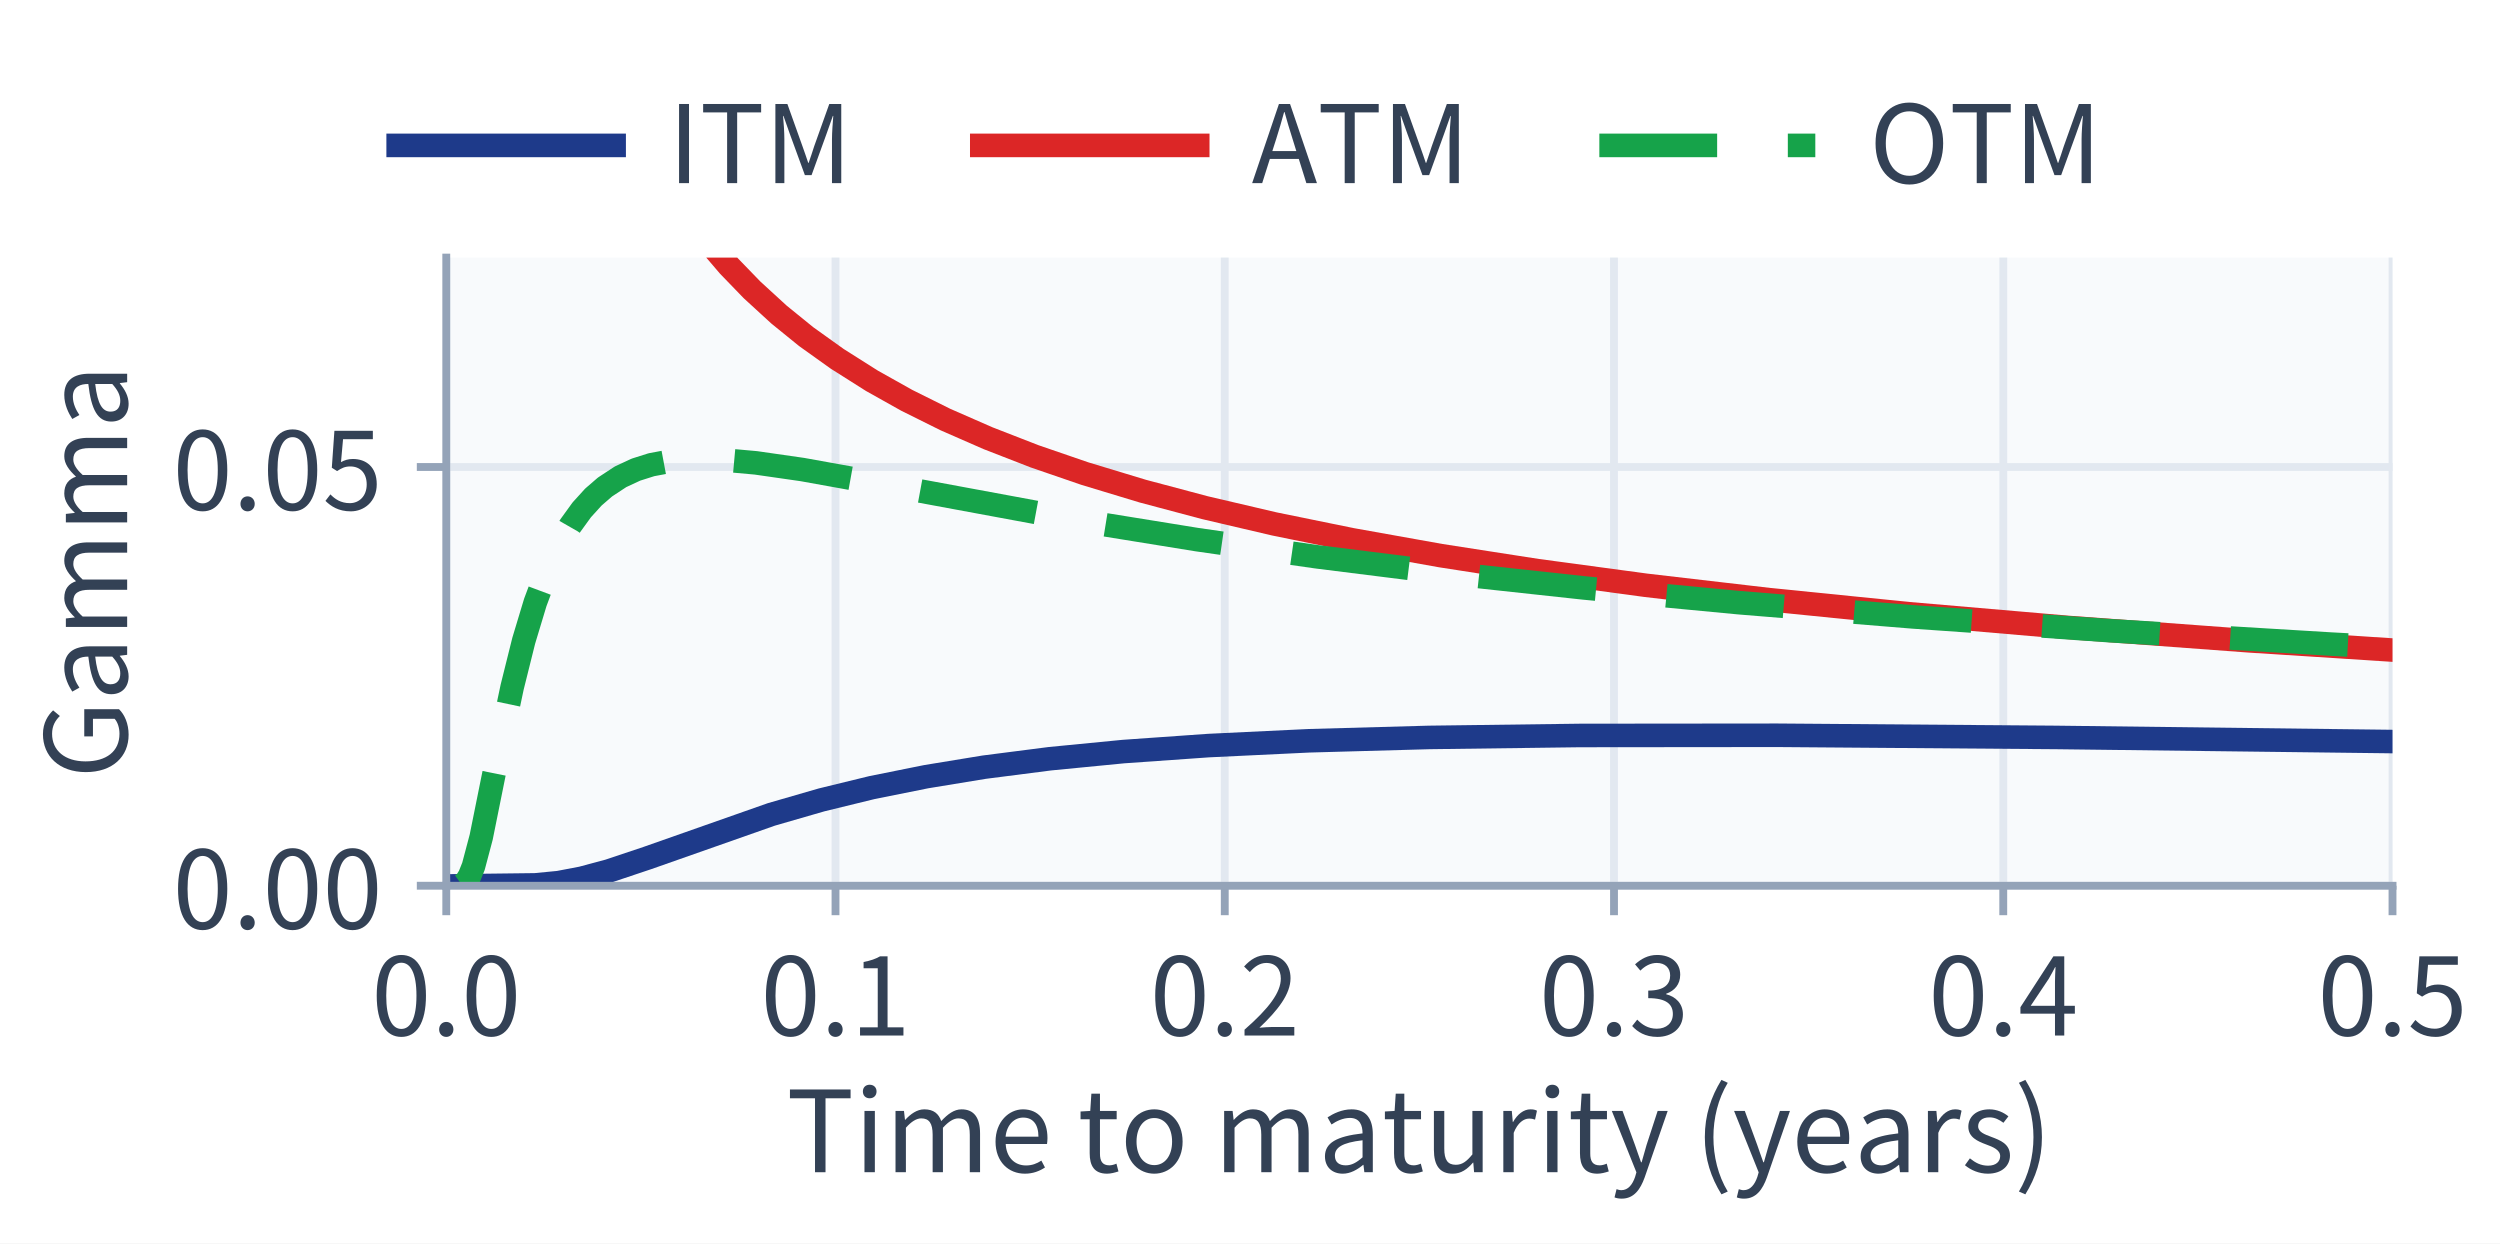
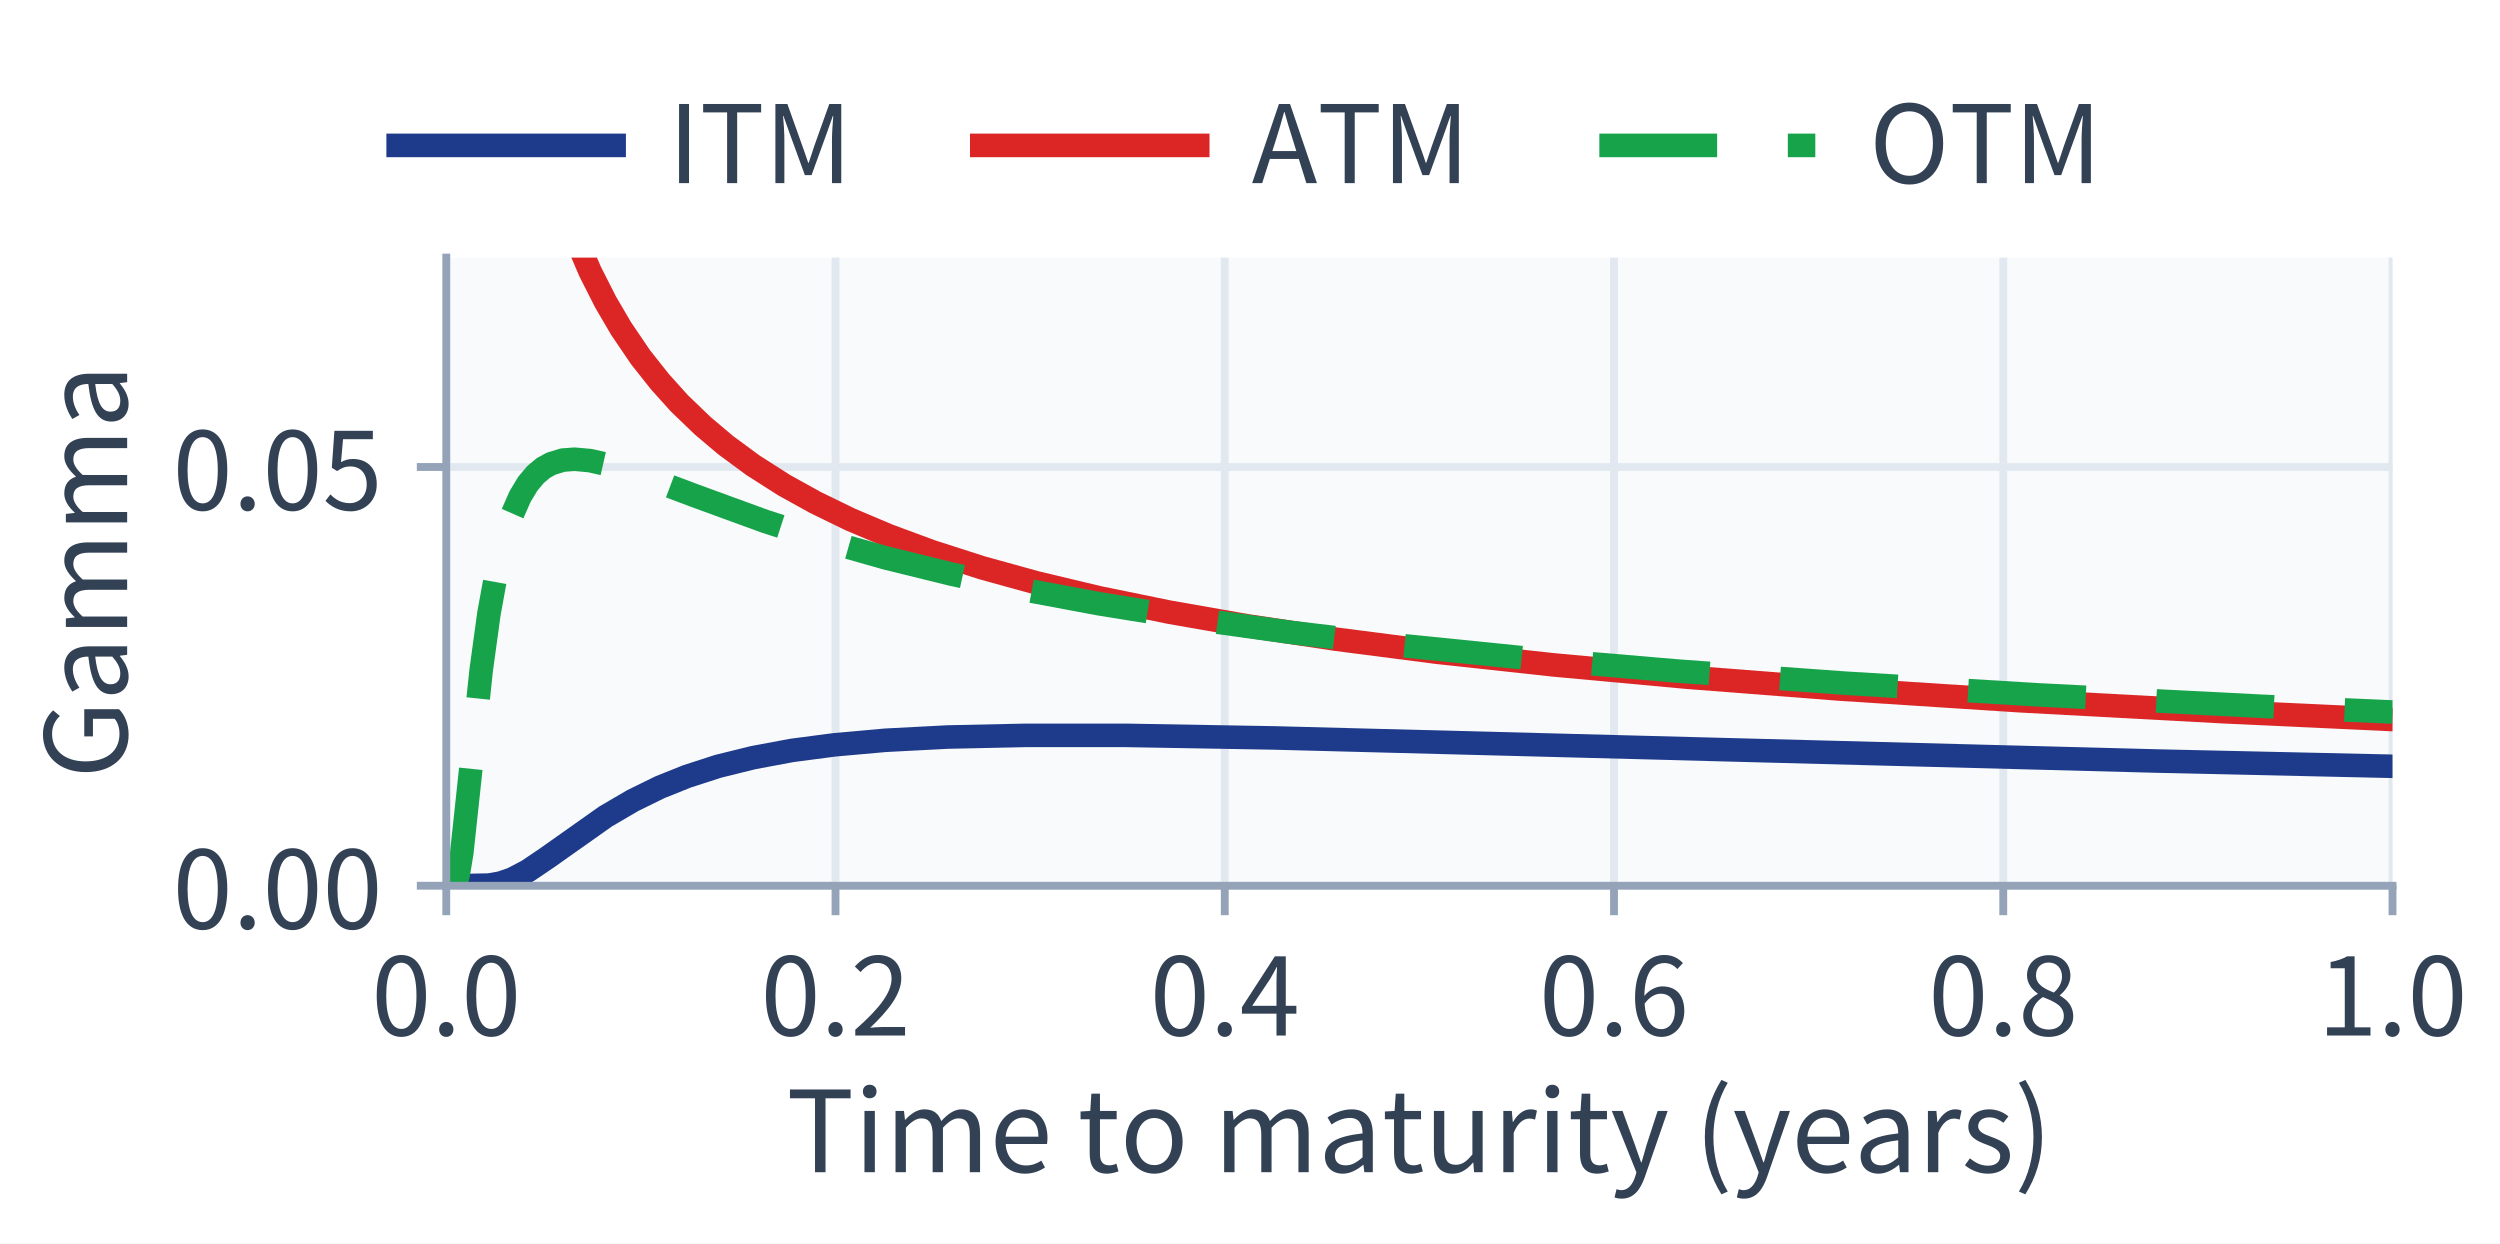
<svg xmlns="http://www.w3.org/2000/svg" xmlns:xlink="http://www.w3.org/1999/xlink" width="254.667pt" height="126.667pt" viewBox="0 0 254.667 126.667" version="1.1">
  <defs>
    <style type="text/css">*{stroke-linejoin: round; stroke-linecap: butt}</style>
  </defs>
  <g id="figure_1">
    <g id="patch_1">
      <path d="M 0 126.67  L 254.67 126.67  L 254.67 0  L 0 0  z " style="fill: #ffffff" />
    </g>
    <g id="axes_1">
      <g id="patch_2">
        <path d="M 45.46 90.23  L 243.72 90.23  L 243.72 26.24  L 45.46 26.24  z " style="fill: #f8fafc" />
      </g>
      <g id="matplotlib.axis_1">
        <g id="xtick_1">
          <g id="line2d_1">
            <path d="M 45.46 90.23  L 45.46 26.24  " clip-path="url(#p35aaa757f3)" style="fill: none; stroke: #e2e8f0; stroke-width: 0.8; stroke-linecap: square" />
          </g>
          <g id="line2d_2">
            <defs>
              <path id="mbd09afafd7" d="M 0 0  L 0 3  " style="stroke: #94a3b8; stroke-width: 0.8" />
            </defs>
            <g>
              <use xlink:href="#mbd09afafd7" x="45.46" y="90.229" style="fill: #94a3b8; stroke: #94a3b8; stroke-width: 0.8" />
            </g>
          </g>
          <g id="text_1">
            <g style="fill: #334155" transform="translate(37.82617 105.4845) scale(0.11 -0.11)">
              <defs>
                <path id="NotoSansCJKsc-Regular-30" d="M 1779 -83  C 2669 -83 3238 723 3238 2362  C 3238 3987 2669 4774 1779 4774  C 883 4774 320 3987 320 2362  C 320 723 883 -83 1779 -83  z M 1779 390  C 1248 390 883 986 883 2362  C 883 3731 1248 4314 1779 4314  C 2310 4314 2675 3731 2675 2362  C 2675 986 2310 390 1779 390  z " transform="scale(0.015625)" />
                <path id="NotoSansCJKsc-Regular-2e" d="M 890 -83  C 1120 -83 1312 96 1312 358  C 1312 627 1120 806 890 806  C 653 806 467 627 467 358  C 467 96 653 -83 890 -83  z " transform="scale(0.015625)" />
              </defs>
              <use xlink:href="#NotoSansCJKsc-Regular-30" />
              <use xlink:href="#NotoSansCJKsc-Regular-2e" transform="translate(55.49999 0)" />
              <use xlink:href="#NotoSansCJKsc-Regular-30" transform="translate(83.29997 0)" />
            </g>
          </g>
        </g>
        <g id="xtick_2">
          <g id="line2d_3">
            <path d="M 85.11 90.23  L 85.11 26.24  " clip-path="url(#p35aaa757f3)" style="fill: none; stroke: #e2e8f0; stroke-width: 0.8; stroke-linecap: square" />
          </g>
          <g id="line2d_4">
            <g>
              <use xlink:href="#mbd09afafd7" x="85.111" y="90.229" style="fill: #94a3b8; stroke: #94a3b8; stroke-width: 0.8" />
            </g>
          </g>
          <g id="text_2">
            <g style="fill: #334155" transform="translate(77.4775 105.4845) scale(0.11 -0.11)">
              <defs>
-                 <path id="NotoSansCJKsc-Regular-31" d="M 563 0  L 3136 0  L 3136 486  L 2195 486  L 2195 4691  L 1747 4691  C 1491 4544 1190 4435 774 4358  L 774 3987  L 1613 3987  L 1613 486  L 563 486  L 563 0  z " transform="scale(0.015625)" />
-               </defs>
-               <use xlink:href="#NotoSansCJKsc-Regular-30" />
-               <use xlink:href="#NotoSansCJKsc-Regular-2e" transform="translate(55.49999 0)" />
-               <use xlink:href="#NotoSansCJKsc-Regular-31" transform="translate(83.29997 0)" />
+                 <path id="NotoSansCJKsc-Regular-32" d="M 282 0  L 3232 0  L 3232 506  L 1933 506  C 1696 506 1408 480 1165 461  C 2266 1504 3008 2458 3008 3398  C 3008 4230 2477 4774 1638 4774  C 1043 4774 634 4506 256 4090  L 595 3757  C 858 4070 1184 4301 1568 4301  C 2150 4301 2432 3910 2432 3373  C 2432 2566 1754 1632 282 346  L 282 0  z " transform="scale(0.015625)" />
+               </defs>
+               <use xlink:href="#NotoSansCJKsc-Regular-30" />
+               <use xlink:href="#NotoSansCJKsc-Regular-2e" transform="translate(55.49999 0)" />
+               <use xlink:href="#NotoSansCJKsc-Regular-32" transform="translate(83.29997 0)" />
            </g>
          </g>
        </g>
        <g id="xtick_3">
          <g id="line2d_5">
            <path d="M 124.76 90.23  L 124.76 26.24  " clip-path="url(#p35aaa757f3)" style="fill: none; stroke: #e2e8f0; stroke-width: 0.8; stroke-linecap: square" />
          </g>
          <g id="line2d_6">
            <g>
              <use xlink:href="#mbd09afafd7" x="124.763" y="90.229" style="fill: #94a3b8; stroke: #94a3b8; stroke-width: 0.8" />
            </g>
          </g>
          <g id="text_3">
            <g style="fill: #334155" transform="translate(117.1288 105.4845) scale(0.11 -0.11)">
              <defs>
-                 <path id="NotoSansCJKsc-Regular-32" d="M 282 0  L 3232 0  L 3232 506  L 1933 506  C 1696 506 1408 480 1165 461  C 2266 1504 3008 2458 3008 3398  C 3008 4230 2477 4774 1638 4774  C 1043 4774 634 4506 256 4090  L 595 3757  C 858 4070 1184 4301 1568 4301  C 2150 4301 2432 3910 2432 3373  C 2432 2566 1754 1632 282 346  L 282 0  z " transform="scale(0.015625)" />
-               </defs>
-               <use xlink:href="#NotoSansCJKsc-Regular-30" />
-               <use xlink:href="#NotoSansCJKsc-Regular-2e" transform="translate(55.49999 0)" />
-               <use xlink:href="#NotoSansCJKsc-Regular-32" transform="translate(83.29997 0)" />
+                 <path id="NotoSansCJKsc-Regular-34" d="M 2176 0  L 2726 0  L 2726 1293  L 3354 1293  L 3354 1760  L 2726 1760  L 2726 4691  L 2080 4691  L 128 1677  L 128 1293  L 2176 1293  L 2176 0  z M 2176 1760  L 736 1760  L 1805 3360  C 1939 3590 2067 3827 2182 4051  L 2208 4051  C 2195 3814 2176 3430 2176 3200  L 2176 1760  z " transform="scale(0.015625)" />
+               </defs>
+               <use xlink:href="#NotoSansCJKsc-Regular-30" />
+               <use xlink:href="#NotoSansCJKsc-Regular-2e" transform="translate(55.49999 0)" />
+               <use xlink:href="#NotoSansCJKsc-Regular-34" transform="translate(83.29997 0)" />
            </g>
          </g>
        </g>
        <g id="xtick_4">
          <g id="line2d_7">
            <path d="M 164.41 90.23  L 164.41 26.24  " clip-path="url(#p35aaa757f3)" style="fill: none; stroke: #e2e8f0; stroke-width: 0.8; stroke-linecap: square" />
          </g>
          <g id="line2d_8">
            <g>
              <use xlink:href="#mbd09afafd7" x="164.414" y="90.229" style="fill: #94a3b8; stroke: #94a3b8; stroke-width: 0.8" />
            </g>
          </g>
          <g id="text_4">
            <g style="fill: #334155" transform="translate(156.7802 105.4845) scale(0.11 -0.11)">
              <defs>
-                 <path id="NotoSansCJKsc-Regular-33" d="M 1683 -83  C 2522 -83 3194 416 3194 1254  C 3194 1901 2752 2310 2202 2445  L 2202 2477  C 2701 2650 3034 3034 3034 3603  C 3034 4346 2458 4774 1664 4774  C 1126 4774 710 4538 358 4218  L 672 3846  C 941 4115 1267 4301 1645 4301  C 2138 4301 2438 4006 2438 3558  C 2438 3053 2112 2662 1139 2662  L 1139 2214  C 2227 2214 2598 1843 2598 1274  C 2598 736 2208 403 1645 403  C 1114 403 762 659 486 941  L 186 563  C 493 224 954 -83 1683 -83  z " transform="scale(0.015625)" />
-               </defs>
-               <use xlink:href="#NotoSansCJKsc-Regular-30" />
-               <use xlink:href="#NotoSansCJKsc-Regular-2e" transform="translate(55.49999 0)" />
-               <use xlink:href="#NotoSansCJKsc-Regular-33" transform="translate(83.29997 0)" />
+                 <path id="NotoSansCJKsc-Regular-36" d="M 1926 -83  C 2656 -83 3277 531 3277 1440  C 3277 2426 2765 2912 1971 2912  C 1606 2912 1197 2701 909 2349  C 934 3802 1466 4294 2118 4294  C 2400 4294 2682 4154 2861 3936  L 3194 4294  C 2931 4576 2579 4774 2093 4774  C 1184 4774 358 4077 358 2240  C 358 691 1030 -83 1926 -83  z M 922 1882  C 1229 2317 1587 2477 1875 2477  C 2445 2477 2720 2074 2720 1440  C 2720 800 2374 378 1926 378  C 1338 378 986 909 922 1882  z " transform="scale(0.015625)" />
+               </defs>
+               <use xlink:href="#NotoSansCJKsc-Regular-30" />
+               <use xlink:href="#NotoSansCJKsc-Regular-2e" transform="translate(55.49999 0)" />
+               <use xlink:href="#NotoSansCJKsc-Regular-36" transform="translate(83.29997 0)" />
            </g>
          </g>
        </g>
        <g id="xtick_5">
          <g id="line2d_9">
            <path d="M 204.07 90.23  L 204.07 26.24  " clip-path="url(#p35aaa757f3)" style="fill: none; stroke: #e2e8f0; stroke-width: 0.8; stroke-linecap: square" />
          </g>
          <g id="line2d_10">
            <g>
              <use xlink:href="#mbd09afafd7" x="204.065" y="90.229" style="fill: #94a3b8; stroke: #94a3b8; stroke-width: 0.8" />
            </g>
          </g>
          <g id="text_5">
            <g style="fill: #334155" transform="translate(196.4315 105.4845) scale(0.11 -0.11)">
              <defs>
-                 <path id="NotoSansCJKsc-Regular-34" d="M 2176 0  L 2726 0  L 2726 1293  L 3354 1293  L 3354 1760  L 2726 1760  L 2726 4691  L 2080 4691  L 128 1677  L 128 1293  L 2176 1293  L 2176 0  z M 2176 1760  L 736 1760  L 1805 3360  C 1939 3590 2067 3827 2182 4051  L 2208 4051  C 2195 3814 2176 3430 2176 3200  L 2176 1760  z " transform="scale(0.015625)" />
-               </defs>
-               <use xlink:href="#NotoSansCJKsc-Regular-30" />
-               <use xlink:href="#NotoSansCJKsc-Regular-2e" transform="translate(55.49999 0)" />
-               <use xlink:href="#NotoSansCJKsc-Regular-34" transform="translate(83.29997 0)" />
+                 <path id="NotoSansCJKsc-Regular-38" d="M 1792 -83  C 2669 -83 3258 448 3258 1126  C 3258 1773 2880 2125 2470 2362  L 2470 2394  C 2746 2611 3091 3034 3091 3526  C 3091 4250 2605 4762 1805 4762  C 1075 4762 518 4282 518 3571  C 518 3078 813 2726 1152 2490  L 1152 2464  C 723 2234 294 1792 294 1165  C 294 442 922 -83 1792 -83  z M 2112 2547  C 1555 2765 1050 3014 1050 3571  C 1050 4026 1363 4326 1798 4326  C 2298 4326 2592 3962 2592 3494  C 2592 3149 2426 2829 2112 2547  z M 1798 352  C 1235 352 813 717 813 1216  C 813 1664 1082 2035 1459 2278  C 2125 2010 2701 1779 2701 1146  C 2701 678 2342 352 1798 352  z " transform="scale(0.015625)" />
+               </defs>
+               <use xlink:href="#NotoSansCJKsc-Regular-30" />
+               <use xlink:href="#NotoSansCJKsc-Regular-2e" transform="translate(55.49999 0)" />
+               <use xlink:href="#NotoSansCJKsc-Regular-38" transform="translate(83.29997 0)" />
            </g>
          </g>
        </g>
        <g id="xtick_6">
          <g id="line2d_11">
            <path d="M 243.72 90.23  L 243.72 26.24  " clip-path="url(#p35aaa757f3)" style="fill: none; stroke: #e2e8f0; stroke-width: 0.8; stroke-linecap: square" />
          </g>
          <g id="line2d_12">
            <g>
              <use xlink:href="#mbd09afafd7" x="243.717" y="90.229" style="fill: #94a3b8; stroke: #94a3b8; stroke-width: 0.8" />
            </g>
          </g>
          <g id="text_6">
            <g style="fill: #334155" transform="translate(236.0828 105.4845) scale(0.11 -0.11)">
              <defs>
-                 <path id="NotoSansCJKsc-Regular-35" d="M 1677 -83  C 2464 -83 3213 499 3213 1523  C 3213 2560 2573 3021 1798 3021  C 1517 3021 1306 2950 1094 2835  L 1216 4192  L 2982 4192  L 2982 4691  L 704 4691  L 550 2502  L 864 2304  C 1133 2483 1331 2579 1645 2579  C 2234 2579 2618 2182 2618 1510  C 2618 826 2176 403 1619 403  C 1075 403 730 653 467 922  L 173 538  C 493 224 941 -83 1677 -83  z " transform="scale(0.015625)" />
-               </defs>
-               <use xlink:href="#NotoSansCJKsc-Regular-30" />
-               <use xlink:href="#NotoSansCJKsc-Regular-2e" transform="translate(55.49999 0)" />
-               <use xlink:href="#NotoSansCJKsc-Regular-35" transform="translate(83.29997 0)" />
+                 <path id="NotoSansCJKsc-Regular-31" d="M 563 0  L 3136 0  L 3136 486  L 2195 486  L 2195 4691  L 1747 4691  C 1491 4544 1190 4435 774 4358  L 774 3987  L 1613 3987  L 1613 486  L 563 486  L 563 0  z " transform="scale(0.015625)" />
+               </defs>
+               <use xlink:href="#NotoSansCJKsc-Regular-31" />
+               <use xlink:href="#NotoSansCJKsc-Regular-2e" transform="translate(55.49999 0)" />
+               <use xlink:href="#NotoSansCJKsc-Regular-30" transform="translate(83.29997 0)" />
            </g>
          </g>
        </g>
        <g id="text_7">
          <g style="fill: #334155" transform="translate(80.11376 119.4108) scale(0.115 -0.115)">
            <defs>
              <path id="NotoSansCJKsc-Regular-54" d="M 1619 0  L 2214 0  L 2214 4192  L 3635 4192  L 3635 4691  L 198 4691  L 198 4192  L 1619 4192  L 1619 0  z " transform="scale(0.015625)" />
              <path id="NotoSansCJKsc-Regular-69" d="M 589 0  L 1178 0  L 1178 3475  L 589 3475  L 589 0  z M 883 4192  C 1114 4192 1274 4346 1274 4582  C 1274 4806 1114 4960 883 4960  C 653 4960 499 4806 499 4582  C 499 4346 653 4192 883 4192  z " transform="scale(0.015625)" />
              <path id="NotoSansCJKsc-Regular-6d" d="M 589 0  L 1178 0  L 1178 2522  C 1491 2880 1786 3053 2048 3053  C 2490 3053 2694 2778 2694 2125  L 2694 0  L 3277 0  L 3277 2522  C 3603 2880 3885 3053 4154 3053  C 4595 3053 4800 2778 4800 2125  L 4800 0  L 5382 0  L 5382 2202  C 5382 3085 5043 3565 4333 3565  C 3904 3565 3546 3290 3181 2899  C 3040 3309 2758 3565 2221 3565  C 1805 3565 1446 3302 1139 2970  L 1126 2970  L 1069 3475  L 589 3475  L 589 0  z " transform="scale(0.015625)" />
              <path id="NotoSansCJKsc-Regular-65" d="M 1997 -83  C 2464 -83 2835 70 3136 269  L 2931 659  C 2669 486 2400 384 2061 384  C 1402 384 947 858 909 1600  L 3251 1600  C 3264 1690 3277 1805 3277 1933  C 3277 2925 2778 3565 1888 3565  C 1094 3565 333 2867 333 1734  C 333 589 1069 -83 1997 -83  z M 902 2016  C 973 2707 1408 3098 1901 3098  C 2445 3098 2765 2720 2765 2016  L 902 2016  z " transform="scale(0.015625)" />
              <path id="NotoSansCJKsc-Regular-20" transform="scale(0.015625)" />
              <path id="NotoSansCJKsc-Regular-74" d="M 1677 -83  C 1894 -83 2125 -19 2323 45  L 2208 486  C 2093 435 1939 390 1811 390  C 1408 390 1274 634 1274 1056  L 1274 3002  L 2221 3002  L 2221 3475  L 1274 3475  L 1274 4454  L 787 4454  L 723 3475  L 173 3443  L 173 3002  L 691 3002  L 691 1075  C 691 378 941 -83 1677 -83  z " transform="scale(0.015625)" />
              <path id="NotoSansCJKsc-Regular-6f" d="M 1939 -83  C 2790 -83 3546 582 3546 1734  C 3546 2893 2790 3565 1939 3565  C 1088 3565 333 2893 333 1734  C 333 582 1088 -83 1939 -83  z M 1939 403  C 1338 403 934 934 934 1734  C 934 2534 1338 3072 1939 3072  C 2541 3072 2950 2534 2950 1734  C 2950 934 2541 403 1939 403  z " transform="scale(0.015625)" />
              <path id="NotoSansCJKsc-Regular-61" d="M 1389 -83  C 1818 -83 2208 141 2541 416  L 2560 416  L 2611 0  L 3091 0  L 3091 2138  C 3091 3002 2739 3565 1888 3565  C 1325 3565 838 3315 525 3110  L 749 2707  C 1024 2893 1389 3078 1792 3078  C 2362 3078 2509 2650 2509 2202  C 1030 2035 378 1658 378 902  C 378 275 806 -83 1389 -83  z M 1555 390  C 1210 390 941 544 941 941  C 941 1389 1338 1677 2509 1811  L 2509 845  C 2170 544 1888 390 1555 390  z " transform="scale(0.015625)" />
              <path id="NotoSansCJKsc-Regular-75" d="M 1606 -83  C 2080 -83 2426 166 2752 544  L 2771 544  L 2816 0  L 3302 0  L 3302 3475  L 2720 3475  L 2720 1011  C 2387 602 2138 422 1779 422  C 1318 422 1126 698 1126 1344  L 1126 3475  L 538 3475  L 538 1274  C 538 384 870 -83 1606 -83  z " transform="scale(0.015625)" />
              <path id="NotoSansCJKsc-Regular-72" d="M 589 0  L 1178 0  L 1178 2234  C 1408 2822 1760 3040 2048 3040  C 2195 3040 2272 3021 2387 2982  L 2496 3488  C 2387 3546 2278 3565 2125 3565  C 1741 3565 1382 3283 1139 2842  L 1126 2842  L 1069 3475  L 589 3475  L 589 0  z " transform="scale(0.015625)" />
              <path id="NotoSansCJKsc-Regular-79" d="M 646 -1498  C 1338 -1498 1702 -973 1946 -294  L 3251 3475  L 2682 3475  L 2054 1549  C 1965 1235 1862 883 1773 563  L 1741 563  C 1619 890 1504 1242 1395 1549  L 691 3475  L 83 3475  L 1478 -6  L 1402 -269  C 1254 -698 1011 -1018 621 -1018  C 525 -1018 422 -986 352 -960  L 237 -1427  C 346 -1472 486 -1498 646 -1498  z " transform="scale(0.015625)" />
              <path id="NotoSansCJKsc-Regular-28" d="M 1530 -1254  L 1888 -1094  C 1338 -186 1075 902 1075 1990  C 1075 3072 1338 4154 1888 5069  L 1530 5235  C 941 4275 589 3245 589 1990  C 589 730 941 -301 1530 -1254  z " transform="scale(0.015625)" />
              <path id="NotoSansCJKsc-Regular-73" d="M 1498 -83  C 2317 -83 2758 384 2758 947  C 2758 1606 2208 1811 1702 2003  C 1312 2150 954 2278 954 2605  C 954 2880 1158 3110 1600 3110  C 1907 3110 2150 2976 2387 2803  L 2669 3168  C 2406 3386 2022 3565 1594 3565  C 832 3565 397 3130 397 2579  C 397 1984 922 1754 1408 1574  C 1792 1434 2202 1267 2202 915  C 2202 614 1978 371 1517 371  C 1101 371 794 538 486 787  L 205 397  C 531 122 1005 -83 1498 -83  z " transform="scale(0.015625)" />
              <path id="NotoSansCJKsc-Regular-29" d="M 634 -1254  C 1222 -301 1574 730 1574 1990  C 1574 3245 1222 4275 634 5235  L 269 5069  C 819 4154 1094 3072 1094 1990  C 1094 902 819 -186 269 -1094  L 634 -1254  z " transform="scale(0.015625)" />
            </defs>
            <use xlink:href="#NotoSansCJKsc-Regular-54" />
            <use xlink:href="#NotoSansCJKsc-Regular-69" transform="translate(59.89999 0)" />
            <use xlink:href="#NotoSansCJKsc-Regular-6d" transform="translate(87.39998 0)" />
            <use xlink:href="#NotoSansCJKsc-Regular-65" transform="translate(180 0)" />
            <use xlink:href="#NotoSansCJKsc-Regular-20" transform="translate(235.4 0)" />
            <use xlink:href="#NotoSansCJKsc-Regular-74" transform="translate(257.8 0)" />
            <use xlink:href="#NotoSansCJKsc-Regular-6f" transform="translate(295.5 0)" />
            <use xlink:href="#NotoSansCJKsc-Regular-20" transform="translate(356.0999 0)" />
            <use xlink:href="#NotoSansCJKsc-Regular-6d" transform="translate(378.4999 0)" />
            <use xlink:href="#NotoSansCJKsc-Regular-61" transform="translate(471.0999 0)" />
            <use xlink:href="#NotoSansCJKsc-Regular-74" transform="translate(527.3999 0)" />
            <use xlink:href="#NotoSansCJKsc-Regular-75" transform="translate(565.0999 0)" />
            <use xlink:href="#NotoSansCJKsc-Regular-72" transform="translate(625.7999 0)" />
            <use xlink:href="#NotoSansCJKsc-Regular-69" transform="translate(664.5999 0)" />
            <use xlink:href="#NotoSansCJKsc-Regular-74" transform="translate(692.0999 0)" />
            <use xlink:href="#NotoSansCJKsc-Regular-79" transform="translate(729.7999 0)" />
            <use xlink:href="#NotoSansCJKsc-Regular-20" transform="translate(781.8999 0)" />
            <use xlink:href="#NotoSansCJKsc-Regular-28" transform="translate(804.2999 0)" />
            <use xlink:href="#NotoSansCJKsc-Regular-79" transform="translate(838.0999 0)" />
            <use xlink:href="#NotoSansCJKsc-Regular-65" transform="translate(890.1998 0)" />
            <use xlink:href="#NotoSansCJKsc-Regular-61" transform="translate(945.5998 0)" />
            <use xlink:href="#NotoSansCJKsc-Regular-72" transform="translate(1001.9 0)" />
            <use xlink:href="#NotoSansCJKsc-Regular-73" transform="translate(1040.7 0)" />
            <use xlink:href="#NotoSansCJKsc-Regular-29" transform="translate(1087.5 0)" />
          </g>
        </g>
      </g>
      <g id="matplotlib.axis_2">
        <g id="ytick_1">
          <g id="line2d_13">
            <path d="M 45.46 90.23  L 243.72 90.23  " clip-path="url(#p35aaa757f3)" style="fill: none; stroke: #e2e8f0; stroke-width: 0.8; stroke-linecap: square" />
          </g>
          <g id="line2d_14">
            <defs>
              <path id="m0d71737831" d="M 0 0  L -3 0  " style="stroke: #94a3b8; stroke-width: 0.8" />
            </defs>
            <g>
              <use xlink:href="#m0d71737831" x="45.46" y="90.229" style="fill: #94a3b8; stroke: #94a3b8; stroke-width: 0.8" />
            </g>
          </g>
          <g id="text_8">
            <g style="fill: #334155" transform="translate(17.58734 94.60682) scale(0.11 -0.11)">
              <use xlink:href="#NotoSansCJKsc-Regular-30" />
              <use xlink:href="#NotoSansCJKsc-Regular-2e" transform="translate(55.49999 0)" />
              <use xlink:href="#NotoSansCJKsc-Regular-30" transform="translate(83.29997 0)" />
              <use xlink:href="#NotoSansCJKsc-Regular-30" transform="translate(138.8 0)" />
            </g>
          </g>
        </g>
        <g id="ytick_2">
          <g id="line2d_15">
            <path d="M 45.46 47.57  L 243.72 47.57  " clip-path="url(#p35aaa757f3)" style="fill: none; stroke: #e2e8f0; stroke-width: 0.8; stroke-linecap: square" />
          </g>
          <g id="line2d_16">
            <g>
              <use xlink:href="#m0d71737831" x="45.46" y="47.57" style="fill: #94a3b8; stroke: #94a3b8; stroke-width: 0.8" />
            </g>
          </g>
          <g id="text_9">
            <g style="fill: #334155" transform="translate(17.58734 51.94738) scale(0.11 -0.11)">
+               <defs>
+                 <path id="NotoSansCJKsc-Regular-35" d="M 1677 -83  C 2464 -83 3213 499 3213 1523  C 3213 2560 2573 3021 1798 3021  C 1517 3021 1306 2950 1094 2835  L 1216 4192  L 2982 4192  L 2982 4691  L 704 4691  L 550 2502  L 864 2304  C 1133 2483 1331 2579 1645 2579  C 2234 2579 2618 2182 2618 1510  C 2618 826 2176 403 1619 403  C 1075 403 730 653 467 922  L 173 538  C 493 224 941 -83 1677 -83  z " transform="scale(0.015625)" />
+               </defs>
              <use xlink:href="#NotoSansCJKsc-Regular-30" />
              <use xlink:href="#NotoSansCJKsc-Regular-2e" transform="translate(55.49999 0)" />
              <use xlink:href="#NotoSansCJKsc-Regular-30" transform="translate(83.29997 0)" />
              <use xlink:href="#NotoSansCJKsc-Regular-35" transform="translate(138.8 0)" />
            </g>
          </g>
        </g>
        <g id="text_10">
          <g style="fill: #334155" transform="translate(12.95312 79.31911) rotate(-90) scale(0.115 -0.115)">
            <defs>
              <path id="NotoSansCJKsc-Regular-47" d="M 2490 -83  C 3117 -83 3635 147 3936 461  L 3936 2432  L 2394 2432  L 2394 1939  L 3392 1939  L 3392 710  C 3206 538 2880 435 2547 435  C 1542 435 979 1178 979 2362  C 979 3533 1594 4256 2541 4256  C 3008 4256 3315 4058 3552 3814  L 3872 4198  C 3603 4480 3174 4774 2522 4774  C 1280 4774 371 3859 371 2342  C 371 819 1254 -83 2490 -83  z " transform="scale(0.015625)" />
            </defs>
            <use xlink:href="#NotoSansCJKsc-Regular-47" />
            <use xlink:href="#NotoSansCJKsc-Regular-61" transform="translate(68.89999 0)" />
            <use xlink:href="#NotoSansCJKsc-Regular-6d" transform="translate(125.2 0)" />
            <use xlink:href="#NotoSansCJKsc-Regular-6d" transform="translate(217.8 0)" />
            <use xlink:href="#NotoSansCJKsc-Regular-61" transform="translate(310.4 0)" />
          </g>
        </g>
      </g>
      <g id="line2d_17">
-         <path d="M 47.05 90.23  L 54.53 90.14  L 56.90 89.91  L 59.26 89.46  L 62.02 88.72  L 65.96 87.40  L 78.58 82.96  L 83.70 81.48  L 88.82 80.23  L 94.34 79.12  L 100.25 78.15  L 106.95 77.29  L 114.44 76.56  L 123.11 75.95  L 133.36 75.46  L 145.58 75.12  L 160.95 74.92  L 181.05 74.90  L 209.43 75.12  L 243.72 75.54  L 243.72 75.54  " clip-path="url(#p35aaa757f3)" style="fill: none; stroke: #1e3a8a; stroke-width: 2.4; stroke-linecap: square" />
+         <path d="M 46.25 90.23  L 49.81 90.16  L 51.00 89.95  L 52.19 89.54  L 53.77 88.71  L 55.75 87.37  L 61.69 83.17  L 64.46 81.55  L 67.23 80.19  L 70.00 79.08  L 73.16 78.06  L 76.72 77.18  L 80.68 76.44  L 85.03 75.87  L 90.18 75.41  L 96.51 75.08  L 104.42 74.91  L 114.71 74.91  L 129.75 75.17  L 158.24 75.91  L 219.97 77.53  L 243.72 78.06  L 243.72 78.06  " clip-path="url(#p35aaa757f3)" style="fill: none; stroke: #1e3a8a; stroke-width: 2.4; stroke-linecap: square" />
      </g>
      <g id="line2d_18">
-         <path d="M 59.25 -1  L 60.45 2.71  L 62.02 6.98  L 63.60 10.68  L 65.57 14.68  L 67.54 18.13  L 69.51 21.15  L 71.88 24.32  L 74.24 27.08  L 76.61 29.53  L 79.36 32.05  L 82.12 34.29  L 85.28 36.55  L 88.82 38.79  L 92.37 40.78  L 96.31 42.74  L 100.65 44.64  L 105.38 46.48  L 110.50 48.24  L 116.41 50.03  L 122.72 51.71  L 129.81 53.37  L 137.70 54.98  L 146.76 56.60  L 156.61 58.13  L 167.65 59.62  L 180.26 61.09  L 194.45 62.52  L 210.61 63.91  L 229.13 65.28  L 243.72 66.22  L 243.72 66.22  " clip-path="url(#p35aaa757f3)" style="fill: none; stroke: #dc2626; stroke-width: 2.4; stroke-linecap: square" />
+         <path d="M 52.36 -1  L 53.38 5.08  L 54.56 10.82  L 55.75 15.55  L 56.94 19.52  L 58.52 23.94  L 60.10 27.63  L 61.69 30.77  L 63.27 33.47  L 65.25 36.39  L 67.23 38.89  L 69.20 41.08  L 71.58 43.37  L 73.95 45.37  L 76.72 47.41  L 79.89 49.43  L 83.05 51.18  L 86.62 52.92  L 90.57 54.59  L 94.93 56.20  L 100.07 57.85  L 105.61 59.38  L 111.94 60.89  L 119.07 62.35  L 126.98 63.74  L 136.08 65.11  L 146.37 66.44  L 158.24 67.73  L 171.70 68.97  L 187.52 70.20  L 205.73 71.38  L 226.70 72.51  L 243.72 73.30  L 243.72 73.30  " clip-path="url(#p35aaa757f3)" style="fill: none; stroke: #dc2626; stroke-width: 2.4; stroke-linecap: square" />
      </g>
      <g id="line2d_19">
-         <path d="M 47.05 90.15  L 47.44 89.87  L 47.83 89.25  L 48.23 88.25  L 49.02 85.27  L 50.59 77.49  L 52.17 70.00  L 53.35 65.27  L 54.53 61.36  L 55.72 58.18  L 56.90 55.63  L 58.08 53.57  L 59.26 51.94  L 60.45 50.63  L 61.63 49.61  L 63.21 48.57  L 64.78 47.84  L 66.36 47.34  L 68.33 46.97  L 70.69 46.79  L 73.45 46.83  L 77.00 47.15  L 81.73 47.83  L 89.22 49.18  L 110.50 53.12  L 121.93 54.97  L 134.15 56.72  L 147.15 58.35  L 161.34 59.89  L 177.11 61.39  L 194.84 62.84  L 214.95 64.25  L 237.41 65.61  L 243.72 65.95  L 243.72 65.95  " clip-path="url(#p35aaa757f3)" style="fill: none; stroke-dasharray: 12,7.2; stroke-dashoffset: 0; stroke: #16a34a; stroke-width: 2.4" />
+         <path d="M 46.25 90.15  L 46.65 89.24  L 47.04 86.87  L 47.84 79.44  L 49.02 68.24  L 49.81 62.49  L 50.61 58.10  L 51.40 54.82  L 52.19 52.38  L 52.98 50.58  L 53.77 49.27  L 54.56 48.33  L 55.35 47.67  L 56.15 47.23  L 57.33 46.87  L 58.52 46.78  L 60.10 46.92  L 62.08 47.37  L 64.85 48.26  L 70.79 50.50  L 77.91 53.10  L 83.85 55.02  L 90.18 56.82  L 96.91 58.48  L 104.03 60.02  L 111.94 61.50  L 121.04 62.97  L 131.33 64.40  L 142.81 65.76  L 155.87 67.08  L 170.90 68.36  L 187.92 69.59  L 207.71 70.79  L 230.66 71.96  L 243.72 72.53  L 243.72 72.53  " clip-path="url(#p35aaa757f3)" style="fill: none; stroke-dasharray: 12,7.2; stroke-dashoffset: 0; stroke: #16a34a; stroke-width: 2.4" />
      </g>
      <g id="patch_3">
        <path d="M 45.46 90.23  L 45.46 26.24  " style="fill: none; stroke: #94a3b8; stroke-width: 0.8; stroke-linejoin: miter; stroke-linecap: square" />
      </g>
      <g id="patch_4">
        <path d="M 45.46 90.23  L 243.72 90.23  " style="fill: none; stroke: #94a3b8; stroke-width: 0.8; stroke-linejoin: miter; stroke-linecap: square" />
      </g>
    </g>
    <g id="legend_1">
      <g id="line2d_20">
        <path d="M 40.56 14.81  L 51.56 14.81  L 62.56 14.81  " style="fill: none; stroke: #1e3a8a; stroke-width: 2.4; stroke-linecap: square" />
      </g>
      <g id="text_11">
        <g style="fill: #334155" transform="translate(68.06396 18.65531) scale(0.11 -0.11)">
          <defs>
            <path id="NotoSansCJKsc-Regular-49" d="M 646 0  L 1235 0  L 1235 4691  L 646 4691  L 646 0  z " transform="scale(0.015625)" />
            <path id="NotoSansCJKsc-Regular-4d" d="M 646 0  L 1178 0  L 1178 2598  C 1178 3002 1139 3571 1101 3981  L 1126 3981  L 1504 2912  L 2394 474  L 2790 474  L 3674 2912  L 4051 3981  L 4077 3981  C 4045 3571 4000 3002 4000 2598  L 4000 0  L 4550 0  L 4550 4691  L 3840 4691  L 2944 2182  C 2835 1862 2739 1530 2618 1203  L 2592 1203  C 2477 1530 2374 1862 2253 2182  L 1357 4691  L 646 4691  L 646 0  z " transform="scale(0.015625)" />
          </defs>
          <use xlink:href="#NotoSansCJKsc-Regular-49" />
          <use xlink:href="#NotoSansCJKsc-Regular-54" transform="translate(29.29999 0)" />
          <use xlink:href="#NotoSansCJKsc-Regular-4d" transform="translate(89.19998 0)" />
        </g>
      </g>
      <g id="line2d_21">
        <path d="M 100.01 14.81  L 111.01 14.81  L 122.01 14.81  " style="fill: none; stroke: #dc2626; stroke-width: 2.4; stroke-linecap: square" />
      </g>
      <g id="text_12">
        <g style="fill: #334155" transform="translate(127.5086 18.65531) scale(0.11 -0.11)">
          <defs>
            <path id="NotoSansCJKsc-Regular-41" d="M 26 0  L 621 0  L 1075 1434  L 2790 1434  L 3238 0  L 3866 0  L 2272 4691  L 1613 4691  L 26 0  z M 1222 1901  L 1453 2624  C 1619 3155 1773 3661 1920 4211  L 1946 4211  C 2099 3667 2246 3155 2419 2624  L 2643 1901  L 1222 1901  z " transform="scale(0.015625)" />
          </defs>
          <use xlink:href="#NotoSansCJKsc-Regular-41" />
          <use xlink:href="#NotoSansCJKsc-Regular-54" transform="translate(60.79999 0)" />
          <use xlink:href="#NotoSansCJKsc-Regular-4d" transform="translate(120.7 0)" />
        </g>
      </g>
      <g id="line2d_22">
        <path d="M 162.92 14.81  L 173.92 14.81  L 184.92 14.81  " style="fill: none; stroke-dasharray: 12,7.2; stroke-dashoffset: 0; stroke: #16a34a; stroke-width: 2.4" />
      </g>
      <g id="text_13">
        <g style="fill: #334155" transform="translate(190.4183 18.65531) scale(0.11 -0.11)">
          <defs>
            <path id="NotoSansCJKsc-Regular-4f" d="M 2374 -83  C 3552 -83 4378 858 4378 2362  C 4378 3866 3552 4774 2374 4774  C 1197 4774 371 3866 371 2362  C 371 858 1197 -83 2374 -83  z M 2374 435  C 1530 435 979 1190 979 2362  C 979 3533 1530 4256 2374 4256  C 3219 4256 3770 3533 3770 2362  C 3770 1190 3219 435 2374 435  z " transform="scale(0.015625)" />
          </defs>
          <use xlink:href="#NotoSansCJKsc-Regular-4f" />
          <use xlink:href="#NotoSansCJKsc-Regular-54" transform="translate(74.19998 0)" />
          <use xlink:href="#NotoSansCJKsc-Regular-4d" transform="translate(134.1 0)" />
        </g>
      </g>
    </g>
  </g>
  <defs>
    <clipPath id="p35aaa757f3">
      <rect x="45.46" y="26.24" width="198.257" height="63.989" />
    </clipPath>
  </defs>
</svg>
